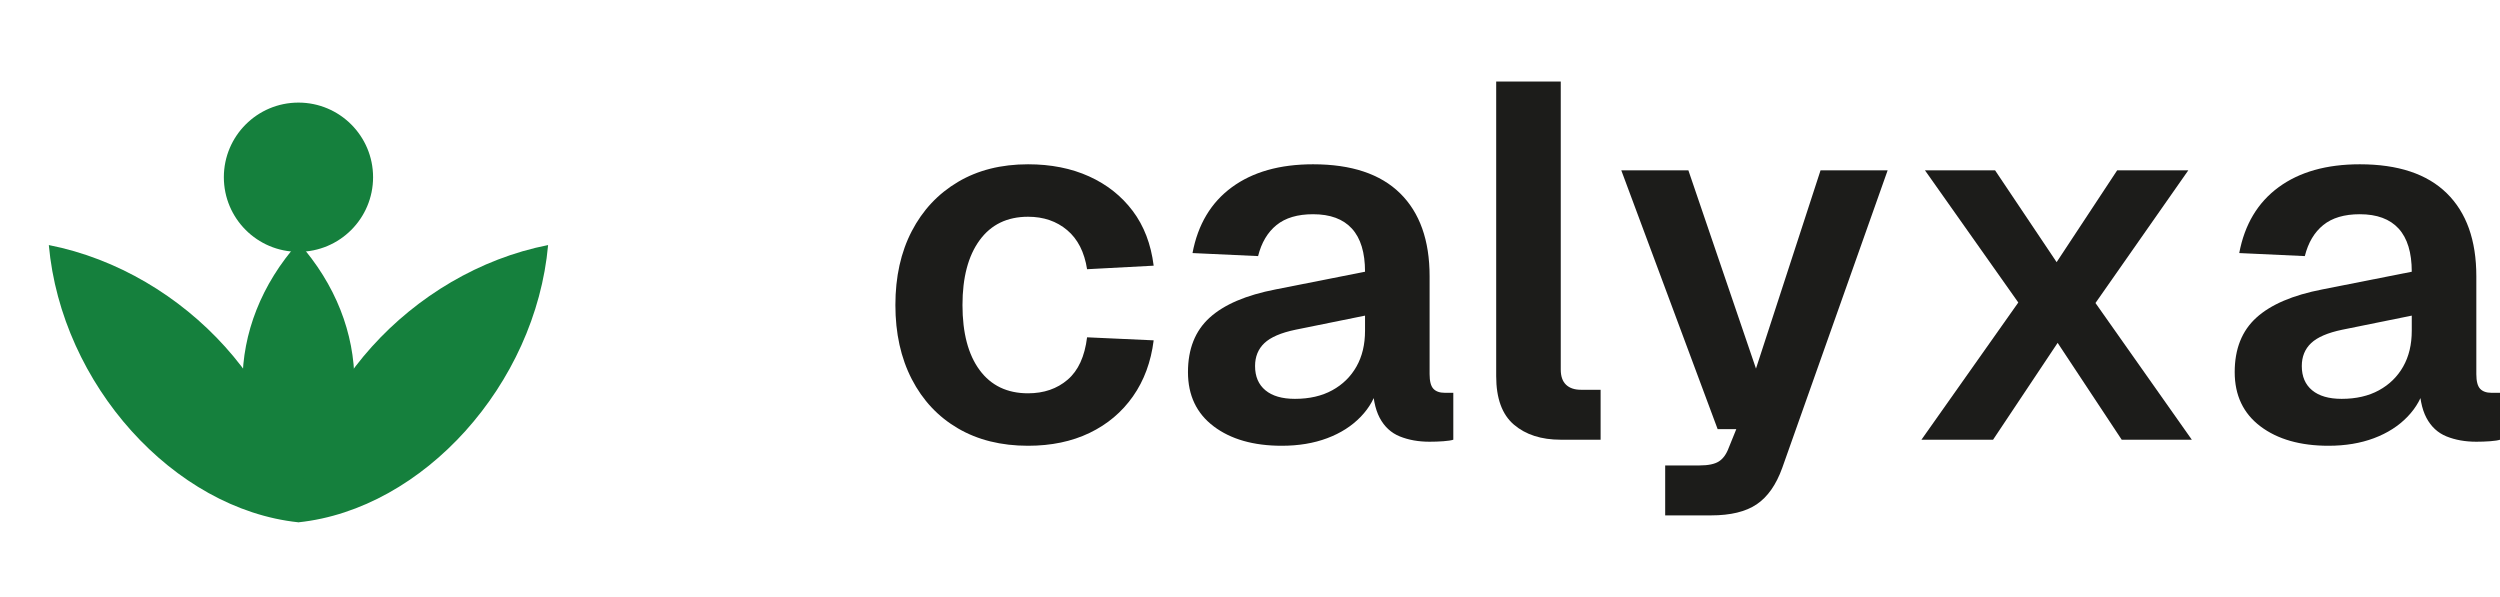
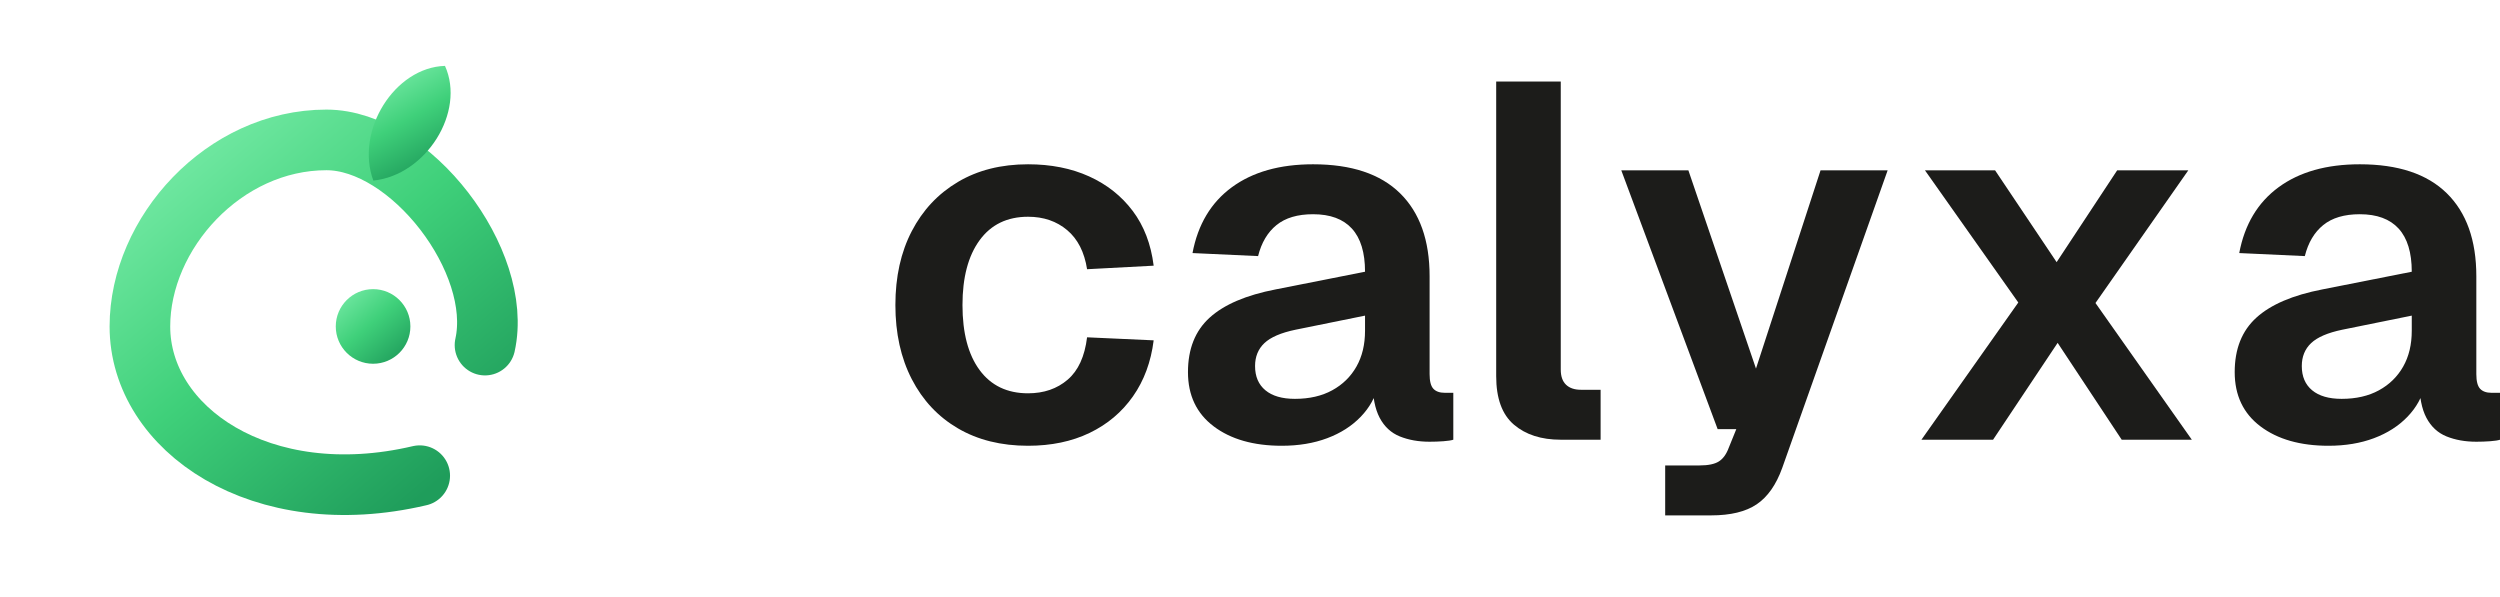
<svg xmlns="http://www.w3.org/2000/svg" viewBox="0 0 268.04 64" role="img" aria-label="Calyxa">
-   <g fill="#15803d">
-     <path transform="translate(32,56) rotate(-42)" d="M0,0 C-9,-10 -9,-28 0,-40 C9,-28 9,-10 0,0 Z" />
-     <path transform="translate(32,56) rotate(0)" d="M0,0 C-8,-9 -8,-21 0,-30 C8,-21 8,-9 0,0 Z" />
-     <path transform="translate(32,56) rotate(42)" d="M0,0 C-9,-10 -9,-28 0,-40 C9,-28 9,-10 0,0 Z" />
-     <circle cx="32" cy="19" r="8" />
-   </g>
+   <defs>
+     <linearGradient id="cxLeaf" x1="0" y1="0" x2="0.85" y2="1">
+       <stop offset="0" stop-color="#7bedaa" />
+       <stop offset="0.5" stop-color="#3fd07a" />
+       <stop offset="1" stop-color="#1f9d5b" />
+     </linearGradient>
+   </defs>
+   <path d="M52,37 C54,28 44,15 35,15 C24,15 15,25 15,35 C15,46 28,55 45,51" fill="none" stroke="url(#cxLeaf)" stroke-width="6.5" stroke-linecap="round" />
+   <path d="M0,-7 C4.5,-4 4.5,4 0,7.5 C-4.5,4 -4.5,-4 0,-7 Z" transform="translate(44,13) rotate(32)" fill="url(#cxLeaf)" />
+   <circle cx="40" cy="35" r="4" fill="url(#cxLeaf)" />
  <g transform="translate(96.000,8.744) scale(0.054085)">
    <g transform="translate(-39,710) scale(1,-1)" fill="#1c1c1a">
      <path transform="translate(0,0)" d="M302 -12Q222 -12 163.0 22.5Q104 57 71.5 120.0Q39 183 39 267Q39 351 71.5 413.5Q104 476 163.0 511.0Q222 546 302 546Q370 546 423.0 522.0Q476 498 509.5 453.5Q543 409 551 345L419 338Q411 389 379.5 415.5Q348 442 302 442Q240 442 206.0 395.5Q172 349 172 267Q172 184 206.0 138.0Q240 92 302 92Q349 92 380.5 119.0Q412 146 419 203L551 197Q543 133 510.0 86.0Q477 39 424.0 13.5Q371 -12 302 -12Z" />
      <path transform="translate(580,0)" d="M225 -12Q141 -12 90.0 26.5Q39 65 39 134Q39 203 82.0 242.0Q125 281 213 298L390 333Q390 390 364.0 418.5Q338 447 287 447Q241 447 214.5 425.5Q188 404 178 364L48 370Q64 455 126.0 500.5Q188 546 287 546Q401 546 459.5 488.5Q518 431 518 324V130Q518 109 525.5 101.0Q533 93 548 93H565V0Q559 -2 545.5 -3.0Q532 -4 518 -4Q485 -4 459.0 6.5Q433 17 419.0 43.5Q405 70 405 116L416 108Q408 73 381.5 45.5Q355 18 315.0 3.0Q275 -12 225 -12ZM251 81Q294 81 325.0 98.0Q356 115 373.0 145.0Q390 175 390 216V246L252 218Q209 209 190.5 191.5Q172 174 172 146Q172 115 192.5 98.0Q213 81 251 81Z" />
      <path transform="translate(1160,0)" d="M198 0Q140 0 105.0 30.0Q70 60 70 126V710H198V139Q198 119 208.5 109.0Q219 99 238 99H277V0Z" />
      <path transform="translate(1457,0)" d="M108 -150V-51H176Q202 -51 214.5 -43.0Q227 -35 234 -16L249 21H212L21 534H154L288 141L416 534H549L340 -56Q322 -106 289.5 -128.0Q257 -150 199 -150Z" />
      <path transform="translate(2027,0)" d="M46 0 238 272 53 534H192L314 352L434 534H575L391 271L582 0H443L316 192L188 0Z" />
      <path transform="translate(2655,0)" d="M225 -12Q141 -12 90.0 26.5Q39 65 39 134Q39 203 82.0 242.0Q125 281 213 298L390 333Q390 390 364.0 418.5Q338 447 287 447Q241 447 214.5 425.5Q188 404 178 364L48 370Q64 455 126.0 500.5Q188 546 287 546Q401 546 459.5 488.5Q518 431 518 324V130Q518 109 525.5 101.0Q533 93 548 93H565V0Q559 -2 545.5 -3.0Q532 -4 518 -4Q485 -4 459.0 6.5Q433 17 419.0 43.5Q405 70 405 116L416 108Q408 73 381.5 45.5Q355 18 315.0 3.0Q275 -12 225 -12ZM251 81Q294 81 325.0 98.0Q356 115 373.0 145.0Q390 175 390 216V246L252 218Q209 209 190.5 191.5Q172 174 172 146Q172 115 192.5 98.0Q213 81 251 81Z" />
    </g>
  </g>
</svg>
